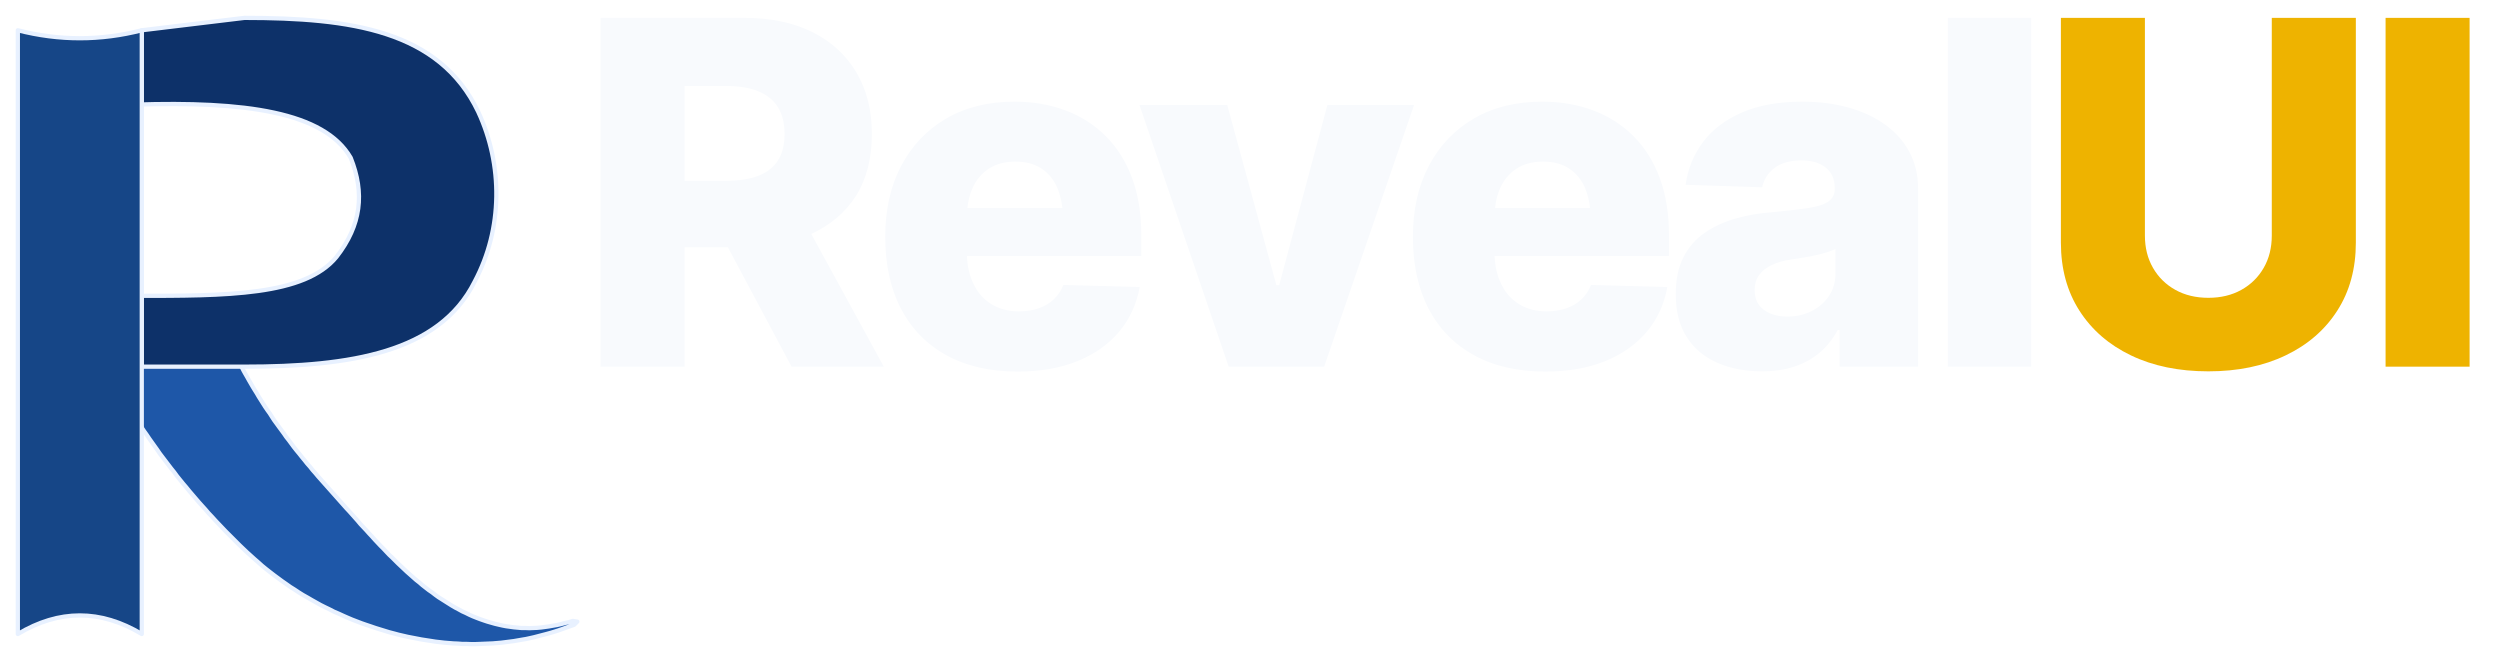
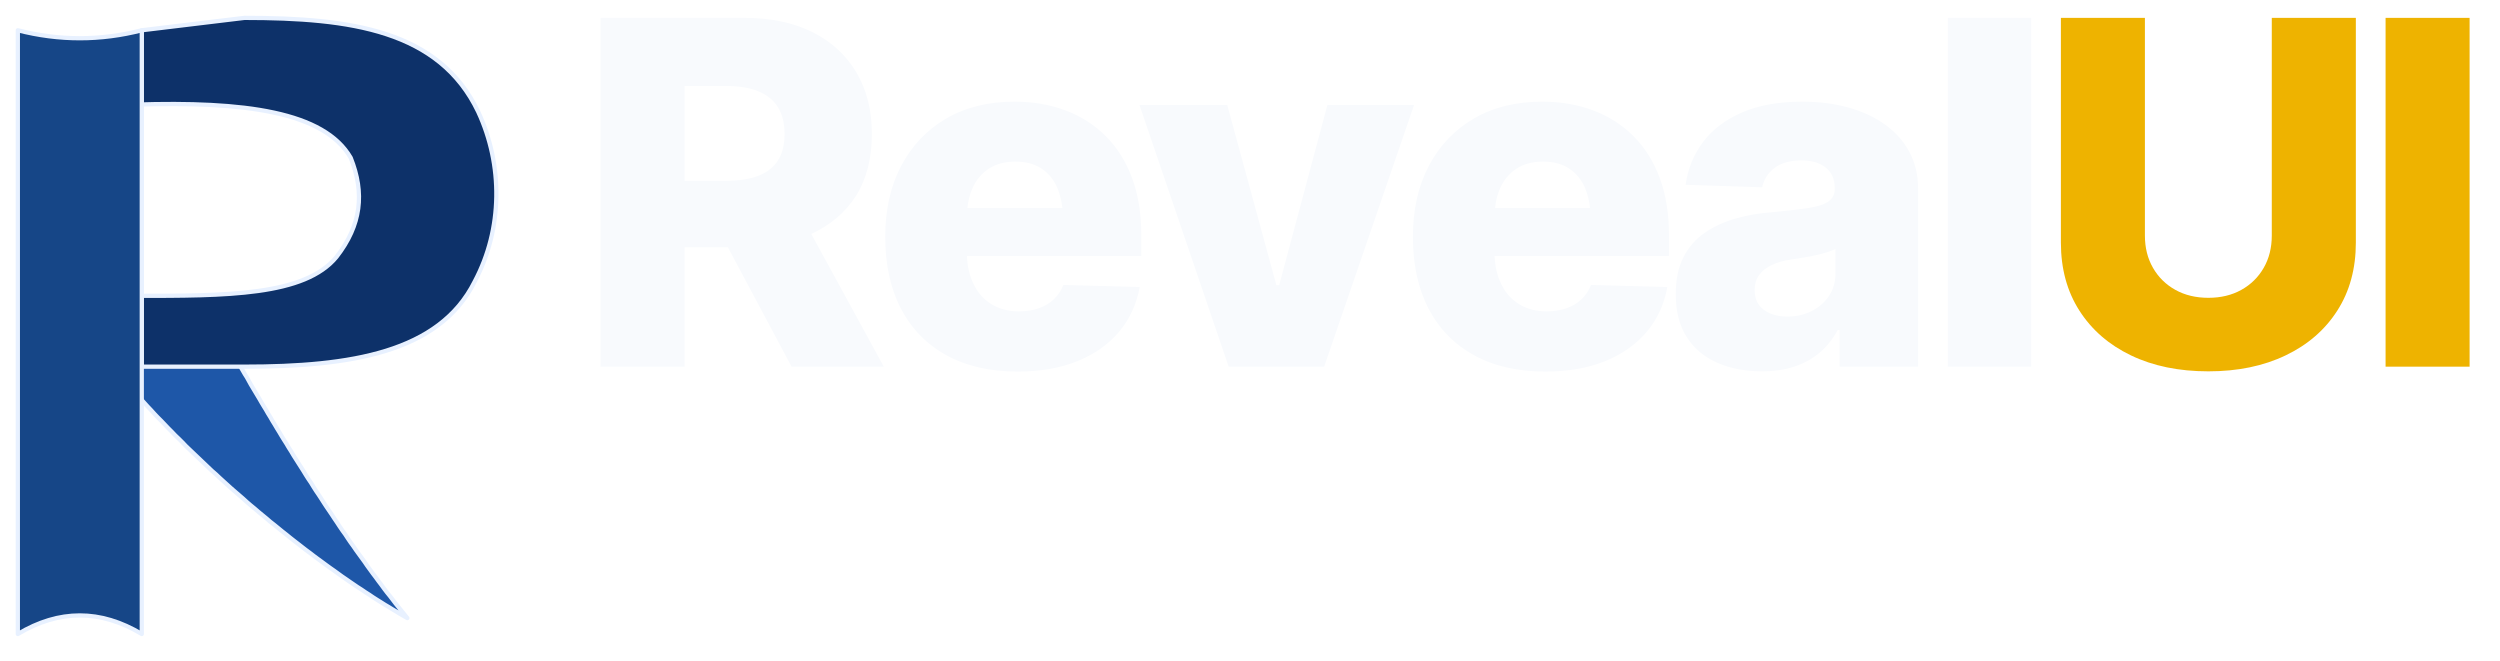
<svg xmlns="http://www.w3.org/2000/svg" viewBox="0 0 560 148" width="560" height="148">
  <g transform="translate(-64.22,-52.71) scale(0.3966)">
-     <path d="M219.6,335.1 L220.6,337.2 L221.6,339.2 L222.6,341.2 L223.6,343.2 L224.7,345.3 L225.8,347.3 L226.9,349.4 L228.0,351.4 L229.1,353.5 L230.3,355.5 L231.5,357.6 L232.7,359.6 L234.0,361.7 L235.2,363.8 L236.5,365.9 L237.8,368.0 L239.2,370.1 L240.5,372.2 L241.9,374.3 L243.3,376.4 L244.8,378.5 L246.2,380.6 L247.7,382.7 L249.2,384.8 L250.7,386.9 L252.2,389.1 L253.8,391.2 L255.4,393.3 L257.0,395.4 L258.6,397.5 L260.3,399.6 L261.9,401.8 L263.6,403.9 L265.3,406.0 L267.1,408.1 L268.8,410.2 L270.6,412.3 L272.4,414.4 L274.2,416.5 L276.0,418.5 L277.9,420.6 L279.7,422.7 L281.6,424.7 L283.5,426.8 L285.4,428.8 L287.4,430.9 L289.3,432.9 L291.3,434.9 L293.3,436.9 L295.3,438.9 L297.3,440.9 L299.4,442.9 L301.4,444.8 L303.5,446.7 L305.6,448.6 L307.8,450.5 L309.9,452.4 L312.1,454.2 L314.4,456.0 L316.6,457.7 L318.9,459.4 L321.2,461.1 L323.5,462.7 L325.9,464.4 L328.3,465.9 L330.7,467.5 L333.1,469.0 L335.6,470.4 L338.0,471.8 L340.5,473.2 L343.0,474.6 L345.6,475.9 L348.1,477.1 L350.6,478.4 L353.2,479.5 L355.8,480.7 L358.3,481.8 L360.9,482.9 L363.5,483.9 L366.1,484.9 L368.7,485.8 L371.4,486.7 L374.0,487.6 L376.6,488.4 L379.2,489.2 L381.8,490.0 L384.5,490.7 L387.1,491.4 L389.7,492.0 L392.3,492.6 L394.9,493.1 L397.5,493.6 L400.1,494.1 L402.7,494.5 L405.3,494.9 L407.8,495.3 L410.4,495.6 L413.0,495.9 L415.5,496.1 L418.0,496.3 L420.5,496.4 L423.1,496.6 L425.5,496.6 L428.0,496.7 L430.5,496.7 L433.0,496.6 L435.4,496.5 L437.8,496.4 L440.2,496.3 L442.6,496.1 L445.0,495.9 L447.4,495.6 L449.7,495.3 L452.1,495.0 L454.4,494.6 L456.7,494.2 L459.1,493.8 L461.4,493.3 L463.6,492.8 L465.9,492.2 L468.2,491.6 L470.5,491.0 L472.7,490.4 L475.0,489.7 L477.2,489.0 L479.5,488.2 L481.7,487.4 L483.9,486.6 L486.2,485.8 L488.0,484.0 L488.0,484.0 L485.4,483.6 L483.2,484.3 L480.9,484.8 L478.7,485.4 L476.5,485.9 L474.2,486.3 L472.0,486.7 L469.8,487.0 L467.6,487.3 L465.4,487.5 L463.1,487.6 L460.9,487.7 L458.7,487.6 L456.5,487.6 L454.3,487.4 L452.1,487.2 L450.0,486.9 L447.8,486.6 L445.7,486.2 L443.5,485.7 L441.4,485.2 L439.3,484.6 L437.2,484.0 L435.1,483.3 L433.1,482.6 L431.0,481.8 L429.0,481.0 L427.0,480.1 L425.0,479.1 L423.0,478.2 L421.0,477.1 L419.1,476.1 L417.2,475.0 L415.3,473.8 L413.4,472.6 L411.5,471.4 L409.6,470.2 L407.8,468.9 L406.0,467.5 L404.1,466.2 L402.3,464.8 L400.5,463.4 L398.8,461.9 L397.0,460.5 L395.3,459.0 L393.5,457.4 L391.8,455.9 L390.1,454.3 L388.4,452.7 L386.7,451.1 L385.1,449.5 L383.4,447.8 L381.7,446.2 L380.1,444.5 L378.5,442.8 L376.8,441.1 L375.2,439.4 L373.6,437.7 L372.0,435.9 L370.4,434.2 L368.8,432.4 L367.1,430.6 L365.5,428.9 L364.0,427.1 L362.4,425.3 L360.8,423.5 L359.2,421.7 L357.6,420.0 L356.0,418.2 L354.4,416.4 L352.8,414.6 L351.2,412.8 L349.6,411.0 L348.0,409.2 L346.4,407.4 L344.8,405.6 L343.2,403.8 L341.6,402.0 L340.1,400.2 L338.5,398.4 L337.0,396.5 L335.4,394.7 L333.9,392.8 L332.4,391.0 L330.9,389.1 L329.4,387.3 L327.9,385.4 L326.5,383.5 L325.1,381.6 L323.6,379.7 L322.3,377.8 L320.9,375.9 L319.5,374.0 L318.2,372.2 L316.8,370.3 L315.5,368.3 L314.3,366.4 L313.0,364.6 L311.7,362.7 L310.5,360.8 L309.3,358.9 L308.1,357.0 L307.0,355.1 L305.8,353.2 L304.7,351.4 L303.6,349.5 L302.5,347.6 L301.5,345.8 L300.4,343.9 L299.4,342.1 L298.5,340.3 L297.5,338.5 L296.6,336.7 L295.7,334.9 L294.8,333.2 L293.9,331.4 L293.1,329.7 L292.3,328.0 L291.5,326.3 L290.7,324.6 L290.0,323.0 L289.3,321.3 L288.6,319.7 L288.0,318.1 L287.4,316.5 L286.7,315.0 L286.2,313.4 L285.6,311.9 L285.0,310.4 L284.4,308.9 Z" fill="#1e57a8" stroke="#e8f1ff" stroke-width="2.4" stroke-linejoin="round" />
+     <path d="M224.0,338.0 L225.7,340.0 L227.3,342.1 L229.0,344.1 L230.8,346.1 L232.5,348.2 L234.3,350.2 L236.1,352.2 L237.9,354.3 L239.7,356.3 L241.6,358.4 L243.4,360.4 L245.3,362.5 L247.2,364.5 L249.1,366.6 L251.0,368.6 L253.0,370.6 L255.0,372.7 L256.9,374.7 L258.9,376.7 L260.9,378.8 L263.0,380.8 L265.0,382.8 L267.0,384.9 L269.1,386.9 L271.2,388.9 L273.3,390.9 L275.4,392.9 L277.5,394.9 L279.6,396.9 L281.7,398.9 L283.9,400.8 L286.0,402.8 L288.2,404.8 L290.3,406.7 L292.5,408.7 L294.7,410.6 L296.9,412.5 L299.1,414.4 L301.3,416.4 L303.5,418.3 L305.7,420.1 L307.9,422.0 L310.2,423.9 L312.4,425.7 L314.6,427.6 L316.9,429.4 L319.1,431.2 L321.3,433.0 L323.6,434.8 L325.8,436.6 L328.1,438.4 L330.3,440.1 L332.6,441.9 L334.8,443.6 L337.1,445.3 L339.3,447.0 L341.6,448.7 L343.8,450.3 L346.1,452.0 L348.3,453.6 L350.6,455.2 L352.8,456.8 L355.0,458.4 L357.2,459.9 L359.5,461.5 L361.7,463.0 L363.9,464.5 L366.1,465.9 L368.3,467.4 L370.5,468.8 L372.7,470.3 L374.9,471.7 L377.0,473.0 L379.2,474.4 L381.4,475.7 L383.5,477.0 L385.7,478.3 L387.8,479.6 L389.9,480.8 L392.0,482.0 L392.0,482.0 L390.4,480.0 L388.7,477.9 L387.1,475.9 L385.4,473.8 L383.8,471.7 L382.2,469.6 L380.5,467.5 L378.9,465.4 L377.3,463.2 L375.7,461.1 L374.1,458.9 L372.5,456.8 L370.9,454.6 L369.3,452.4 L367.8,450.2 L366.2,448.0 L364.6,445.8 L363.0,443.6 L361.5,441.4 L359.9,439.2 L358.4,437.0 L356.9,434.7 L355.3,432.5 L353.8,430.3 L352.3,428.0 L350.8,425.8 L349.3,423.5 L347.8,421.3 L346.3,419.1 L344.8,416.8 L343.4,414.6 L341.9,412.3 L340.4,410.1 L339.0,407.9 L337.6,405.6 L336.1,403.4 L334.7,401.2 L333.3,398.9 L331.9,396.7 L330.5,394.5 L329.1,392.3 L327.7,390.1 L326.4,387.9 L325.0,385.7 L323.7,383.5 L322.3,381.3 L321.0,379.2 L319.7,377.0 L318.4,374.9 L317.1,372.7 L315.8,370.6 L314.6,368.5 L313.3,366.4 L312.1,364.3 L310.8,362.2 L309.6,360.2 L308.4,358.1 L307.2,356.1 L306.0,354.1 L304.8,352.1 L303.6,350.1 L302.5,348.1 L301.4,346.1 L300.2,344.2 L299.1,342.3 L298.0,340.4 L296.9,338.5 L295.8,336.6 L294.8,334.8 L293.7,333.0 L292.7,331.2 L291.7,329.4 L290.7,327.6 L289.7,325.9 L288.7,324.2 L287.7,322.5 L286.8,320.8 L285.8,319.2 L284.9,317.6 L284.0,316.0 Z" fill="#1e57a8" stroke="#e8f1ff" stroke-width="2.4" stroke-linejoin="round" />
    <path d="M242,150 L300,143 C360,143 410,150 432,196 C446,226 446,262 430,292 C410,332 360,340 300,340 L242,340 Z M238,192 C300,190 345,196 360,222 C368,242 366,260 352,278 C334,300 290,300 238,300 Z" fill="#0d3169" fill-rule="evenodd" stroke="#e8f1ff" stroke-width="2.4" stroke-linejoin="round" />
    <path d="M172,150 Q207,159 242,150 L242,491 Q207,470 172,491 Z" fill="#164687" stroke="#e8f1ff" stroke-width="2.4" stroke-linejoin="round" />
  </g>
  <path d="M153.35 82.13L134.52 82.13L134.52 4.00L166.72 4.00Q175.53 4.00 181.93 7.17Q188.32 10.34 191.81 16.19Q195.30 22.04 195.30 30.01L195.30 30.01Q195.30 38.14 191.79 43.80L191.79 43.80Q188.22 49.41 181.72 52.40L181.72 52.40L197.97 82.13L177.31 82.13L163.05 55.39L153.35 55.39L153.35 82.13ZM153.35 19.26L153.35 40.50L162.68 40.50Q166.93 40.50 169.84 39.39Q172.75 38.29 174.25 35.96Q175.74 33.63 175.74 30.01Q175.74 26.39 174.25 24.00Q172.75 21.62 169.84 20.44Q166.93 19.26 162.63 19.26L162.63 19.26L153.35 19.26ZM227.92 83.23L227.92 83.23Q218.69 83.23 212.03 79.59Q205.37 75.94 201.83 69.18Q198.29 62.41 198.29 53.03L198.29 53.03Q198.29 43.96 201.86 37.17Q205.42 30.38 211.92 26.57Q218.43 22.77 227.23 22.77L227.23 22.77Q233.47 22.77 238.69 24.74Q243.91 26.70 247.71 30.51Q251.51 34.31 253.58 39.87Q255.65 45.42 255.65 52.71L255.65 52.71L255.65 57.33L216.59 57.33Q216.75 60.89 218.06 63.57L218.06 63.57Q219.47 66.56 222.12 68.16Q224.77 69.75 228.23 69.75L228.23 69.75Q230.64 69.75 232.64 69.07Q234.63 68.39 236.04 67.05Q237.46 65.72 238.19 63.83L238.19 63.83L255.29 64.30Q254.24 70.07 250.67 74.32Q247.11 78.56 241.34 80.90Q235.57 83.23 227.92 83.23ZM216.69 46.58L216.69 46.58L237.98 46.58Q237.67 44.11 236.88 42.17L236.88 42.17Q235.68 39.34 233.32 37.77Q230.96 36.20 227.44 36.20Q223.93 36.20 221.52 37.77Q219.11 39.34 217.85 42.12L217.85 42.12Q216.96 44.11 216.69 46.58ZM297.34 23.51L316.75 23.51L296.61 82.13L275.22 82.13L255.24 23.51L274.90 23.51L285.91 63.88L286.54 63.88L297.34 23.51ZM346.11 83.23L346.11 83.23Q336.88 83.23 330.22 79.59Q323.56 75.94 320.02 69.18Q316.49 62.41 316.49 53.03L316.49 53.03Q316.49 43.96 320.05 37.17Q323.62 30.38 330.12 26.57Q336.62 22.77 345.43 22.77L345.43 22.77Q351.67 22.77 356.89 24.74Q362.11 26.70 365.91 30.51Q369.71 34.31 371.78 39.87Q373.85 45.42 373.85 52.71L373.85 52.71L373.85 57.33L334.79 57.33Q334.94 60.89 336.25 63.57L336.25 63.57Q337.67 66.56 340.32 68.16Q342.97 69.75 346.43 69.75L346.43 69.75Q348.84 69.75 350.83 69.07Q352.82 68.39 354.24 67.05Q355.66 65.72 356.39 63.83L356.39 63.83L373.48 64.30Q372.44 70.07 368.87 74.32Q365.30 78.56 359.54 80.90Q353.77 83.23 346.11 83.23ZM334.89 46.58L334.89 46.58L356.18 46.58Q355.87 44.11 355.08 42.17L355.08 42.17Q353.87 39.34 351.51 37.77Q349.15 36.20 345.64 36.20Q342.13 36.20 339.71 37.77Q337.30 39.34 336.04 42.12L336.04 42.12Q335.15 44.11 334.89 46.58ZM394.67 83.18L394.67 83.18Q389.06 83.18 384.68 81.26Q380.30 79.35 377.84 75.52Q375.37 71.70 375.37 65.87L375.37 65.87Q375.37 61.00 377.08 57.64Q378.78 54.29 381.80 52.19Q384.81 50.09 388.74 48.96Q392.68 47.84 397.13 47.52L397.13 47.52Q402.12 47.05 405.16 46.58Q408.20 46.11 409.59 45.11Q410.98 44.11 410.98 42.33L410.98 42.33L410.98 42.07Q410.98 39.18 408.99 37.56Q406.99 35.93 403.53 35.93L403.53 35.93Q399.81 35.93 397.58 37.56Q395.35 39.18 394.72 41.96L394.72 41.96L377.58 41.39Q378.31 36.04 381.48 31.82Q384.65 27.60 390.24 25.18Q395.82 22.77 403.74 22.77L403.74 22.77Q409.30 22.77 414.02 24.08Q418.74 25.39 422.25 27.91Q425.77 30.43 427.71 34.05Q429.65 37.66 429.65 42.28L429.65 42.28L429.65 82.13L412.08 82.13L412.08 73.90L411.66 73.90Q410.03 76.94 407.62 78.98Q405.21 81.03 401.99 82.10Q398.76 83.18 394.67 83.18ZM400.39 70.91L400.39 70.91Q403.37 70.91 405.81 69.68Q408.25 68.44 409.69 66.29Q411.14 64.14 411.14 61.26L411.14 61.26L411.14 55.75Q410.35 56.17 409.22 56.51Q408.09 56.86 406.73 57.17Q405.37 57.48 403.98 57.69Q402.59 57.90 401.33 58.11L401.33 58.11Q398.66 58.48 396.79 59.40Q394.93 60.32 393.99 61.68Q393.04 63.04 393.04 64.98L393.04 64.98Q393.04 67.87 395.09 69.39Q397.13 70.91 400.39 70.91ZM436.31 4.00L454.97 4.00L454.97 82.13L436.31 82.13L436.31 4.00Z" fill="#f8fafd" />
  <path d="M508.88 52.77L508.88 4.00L527.71 4.00L527.71 54.34Q527.71 63.10 523.56 69.57Q519.42 76.05 511.97 79.61Q504.53 83.18 494.67 83.18L494.67 83.18Q484.76 83.18 477.34 79.61Q469.92 76.05 465.78 69.57Q461.64 63.10 461.64 54.34L461.64 54.34L461.64 4.00L480.46 4.00L480.46 52.77Q480.46 56.86 482.27 60.00Q484.08 63.15 487.28 64.93Q490.48 66.71 494.67 66.71L494.67 66.71Q498.87 66.71 502.06 64.93Q505.26 63.15 507.07 60.00Q508.88 56.86 508.88 52.77L508.88 52.77ZM534.37 4.00L553.19 4.00L553.19 82.13L534.37 82.13L534.37 4.00Z" fill="#eeb300" />
</svg>
